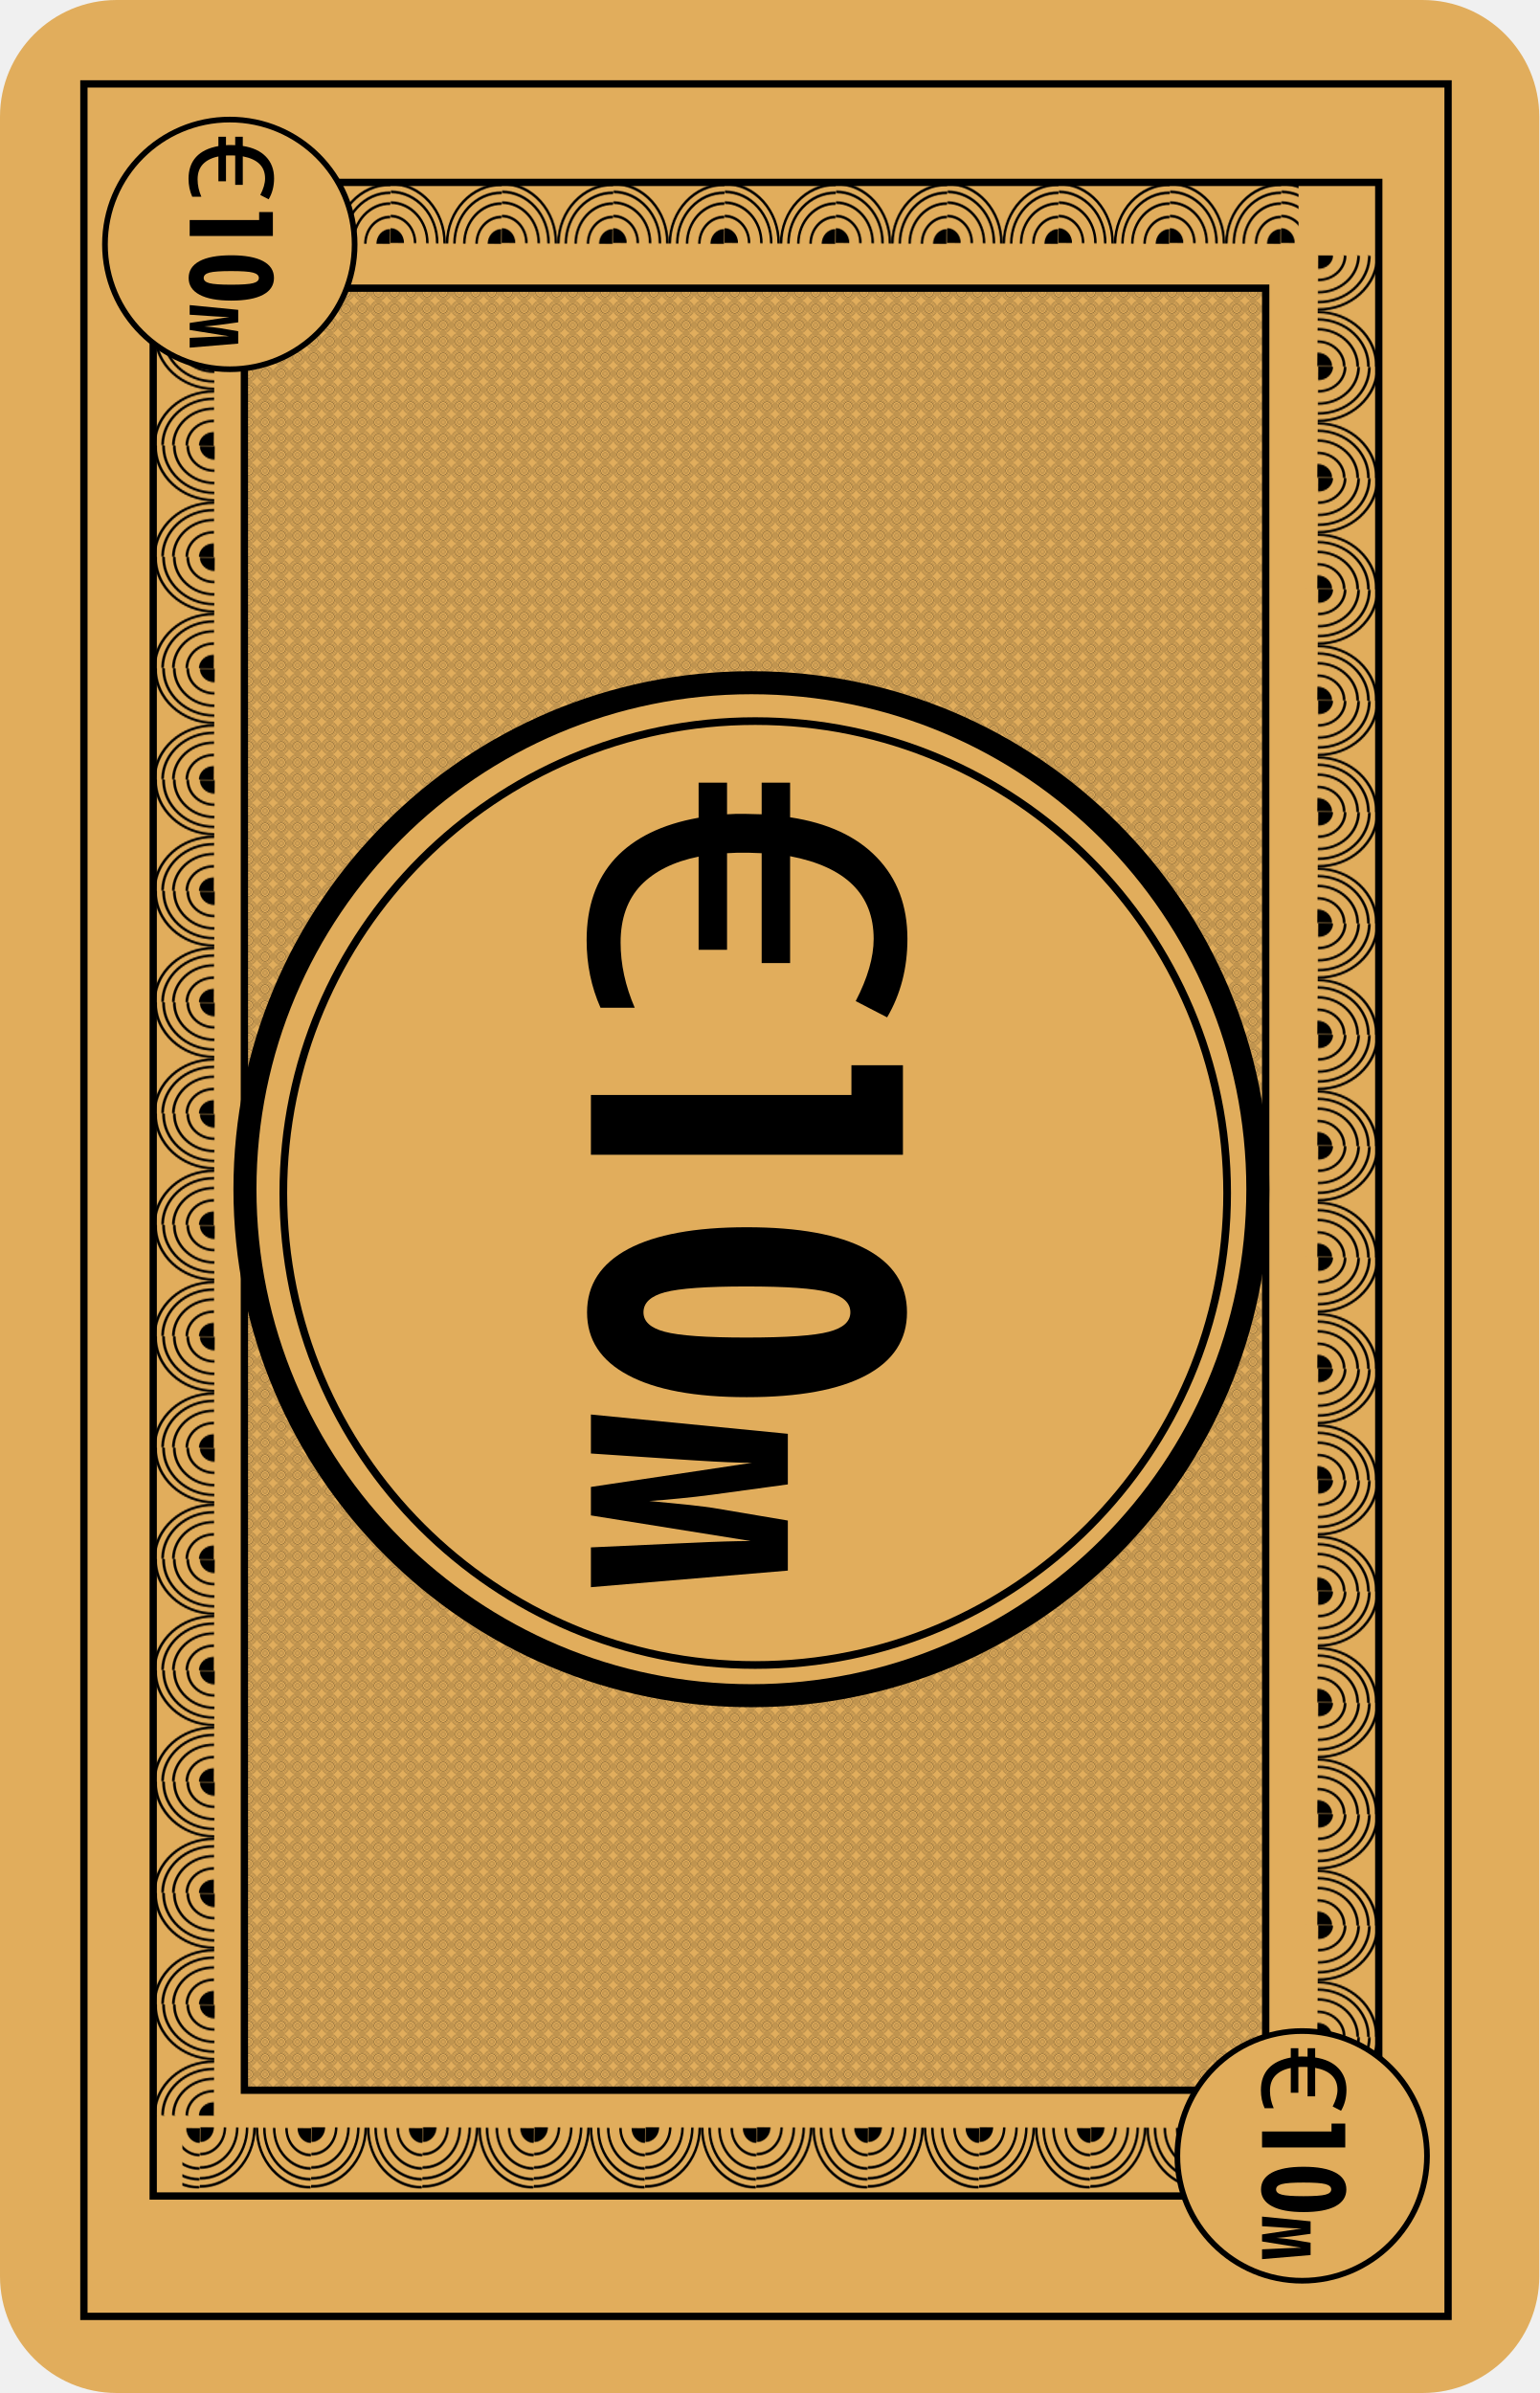
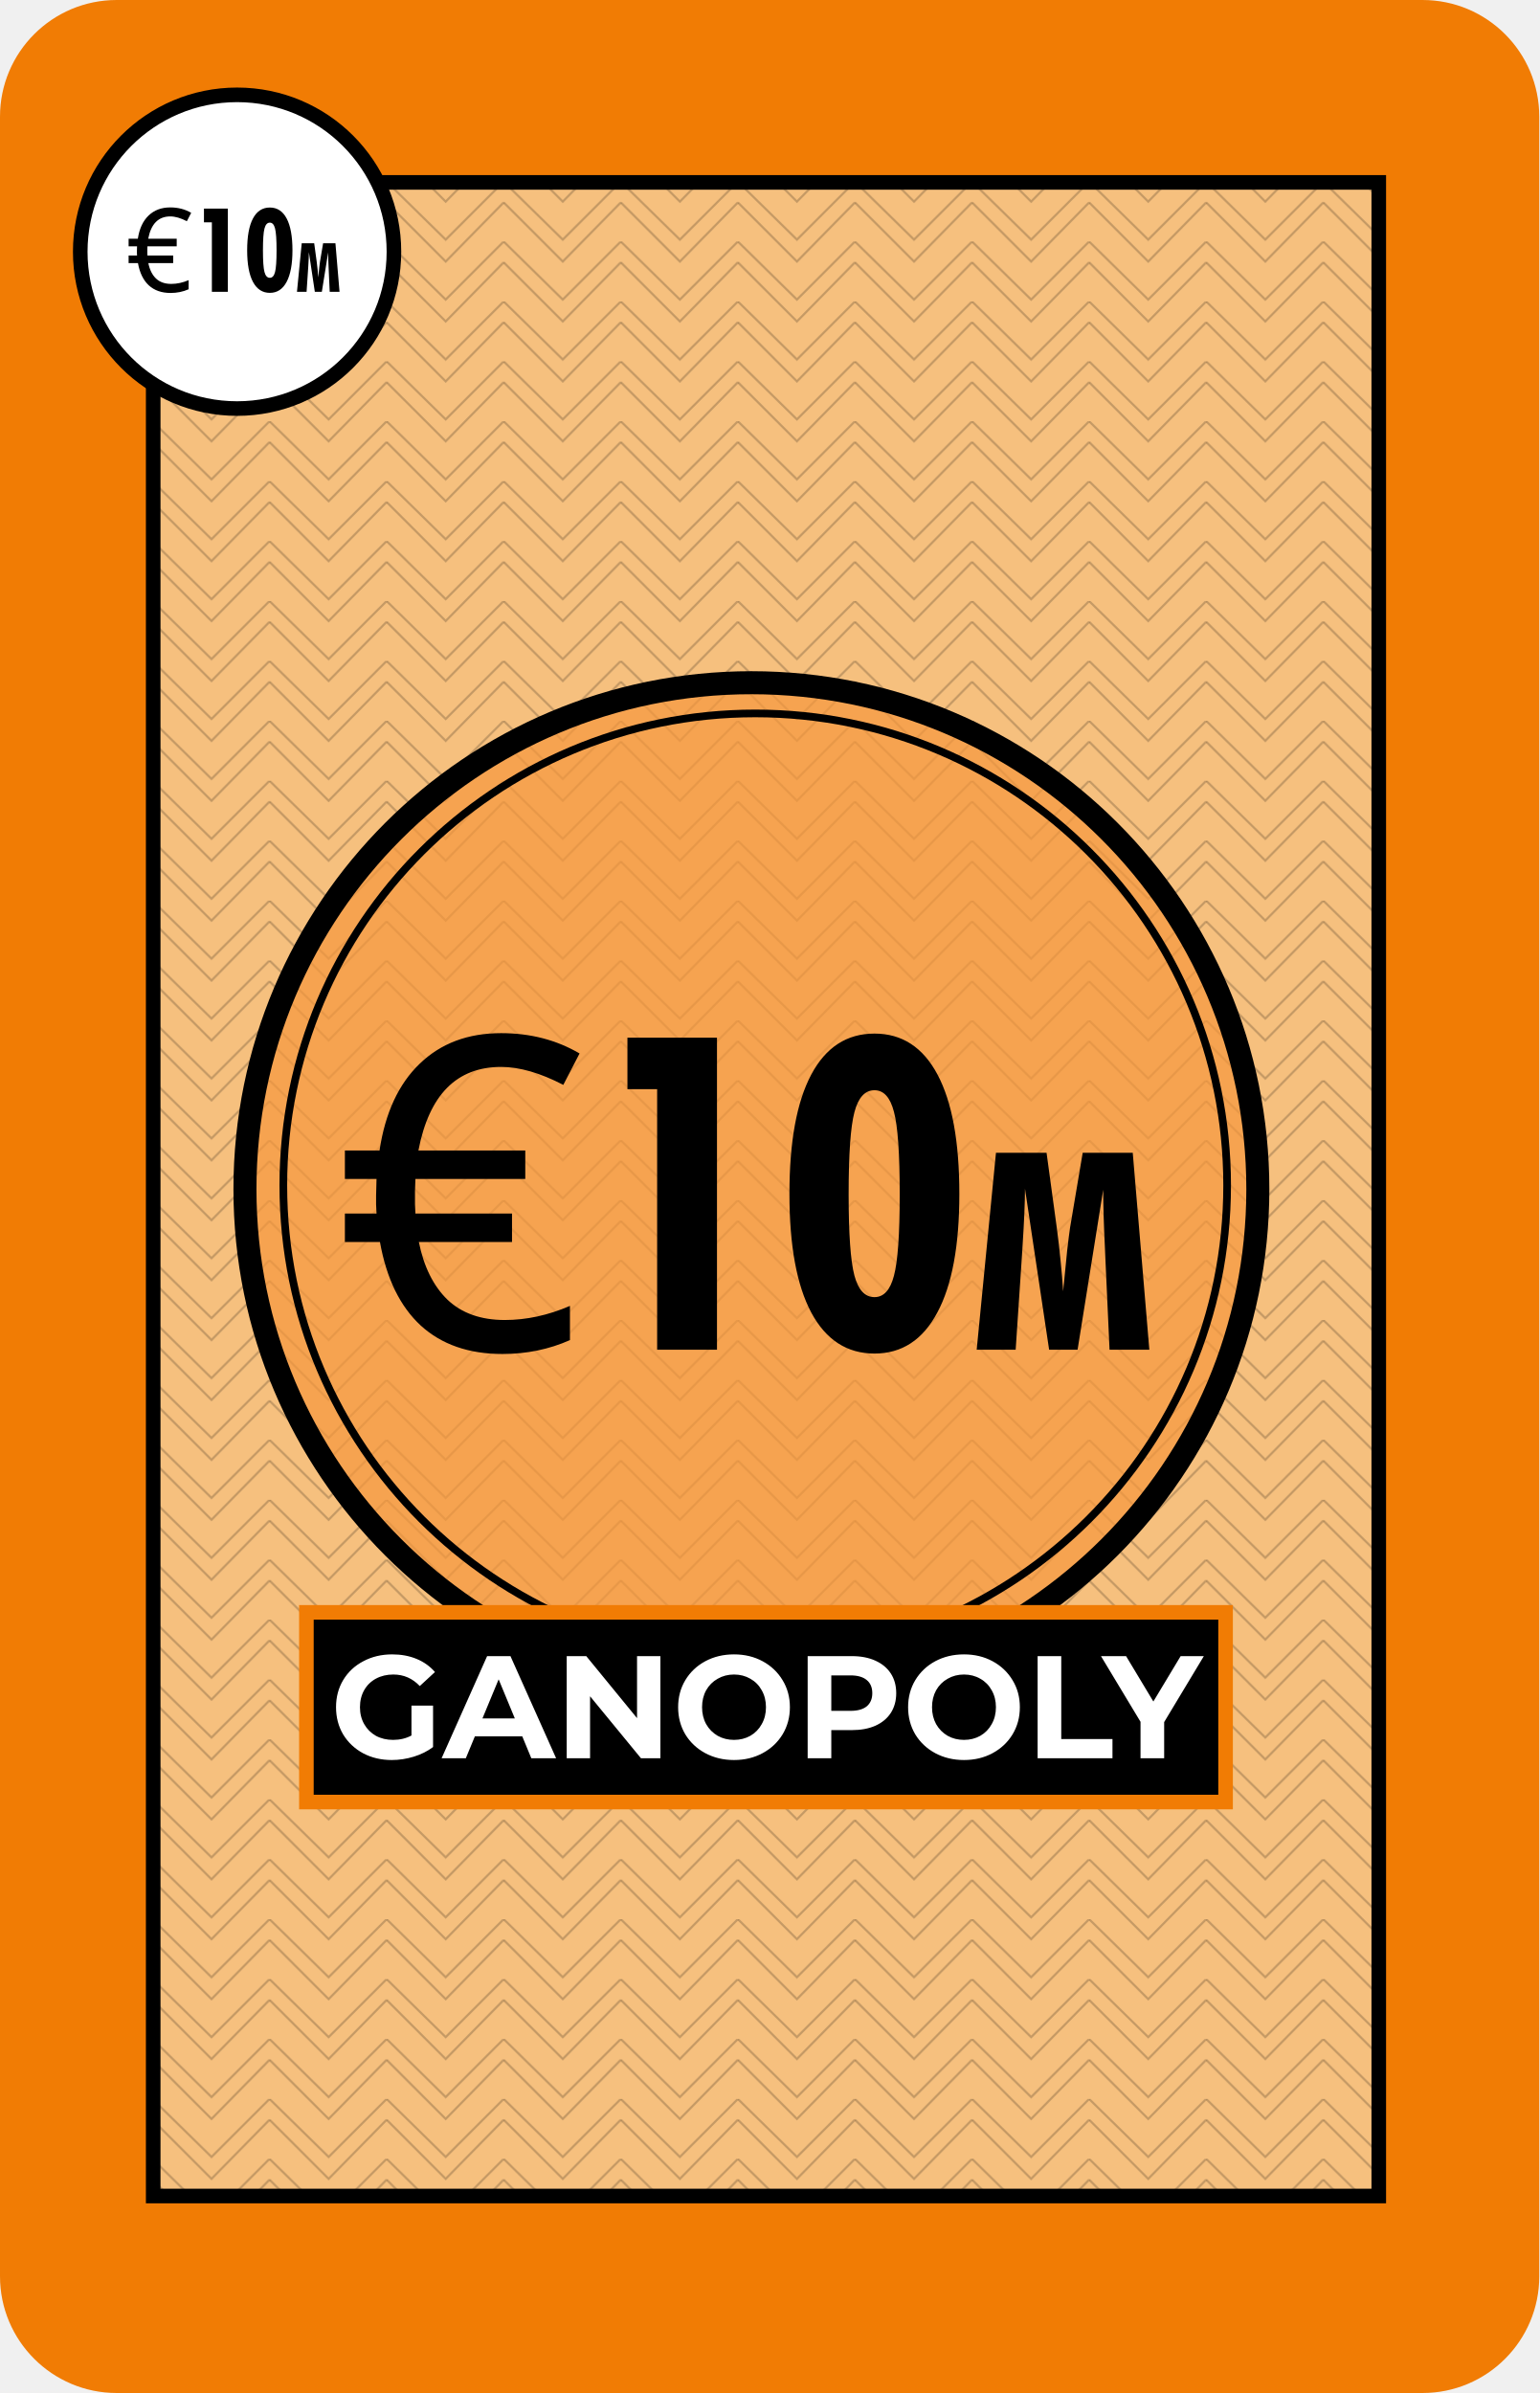
- <svg xmlns="http://www.w3.org/2000/svg" width="211" height="328" viewBox="0 0 211 328" fill="none">
-   <rect x="1.43373e-05" y="9.2231e-06" width="211" height="328" rx="16" fill="#E1AD5C" />
-   <rect x="11.5" y="11.5" width="187" height="306" fill="#E1AD5C" stroke="black" />
-   <rect x="21" y="25" width="168" height="276" fill="#E1AD5C" stroke="black" />
-   <rect x="189" y="35" width="255" height="10" transform="rotate(90 189 35)" fill="url(#pattern0_118_1527)" />
-   <rect x="21" y="290" width="255" height="10" transform="rotate(-90 21.0003 290)" fill="url(#pattern1_118_1527)" />
-   <rect x="23" y="25" width="155" height="10" fill="url(#pattern2_118_1527)" />
-   <rect x="180" y="300" width="155" height="10" transform="rotate(-180 180 300)" fill="url(#pattern3_118_1527)" />
-   <rect x="33.5" y="39.5" width="140" height="247" fill="url(#pattern4_118_1527)" stroke="black" />
-   <circle cx="178.5" cy="295.5" r="17.111" transform="rotate(90 178.5 295.5)" fill="#E1AD5C" stroke="black" stroke-width="0.778" />
-   <path d="M183.336 286.452C183.336 284.827 182.318 283.819 180.281 283.428L180.281 287.335L179.242 287.335L179.242 283.319L178.805 283.303L178.32 283.303L177.977 283.319L177.977 286.85L176.938 286.85L176.938 283.444C176.031 283.626 175.328 283.975 174.828 284.491C174.333 285.012 174.086 285.71 174.086 286.585C174.086 287.376 174.258 288.171 174.602 288.967L173.352 288.967C173.013 288.207 172.844 287.384 172.844 286.499C172.844 285.27 173.19 284.275 173.883 283.514C174.581 282.759 175.599 282.262 176.938 282.022L176.938 280.741L177.977 280.741L177.977 281.897L178.305 281.882L178.633 281.882L179.242 281.897L179.242 280.741L180.281 280.741L180.281 282.007C181.656 282.215 182.714 282.704 183.453 283.475C184.198 284.246 184.57 285.238 184.57 286.452C184.57 287.52 184.323 288.475 183.828 289.319L182.68 288.725C183.117 287.882 183.336 287.124 183.336 286.452ZM173 292.155L182.523 292.155L182.523 291.069L184.406 291.069L184.406 294.342L173 294.342L173 292.155ZM178.68 299.155C177.232 299.155 176.242 299.225 175.711 299.366C175.185 299.507 174.922 299.751 174.922 300.1C174.922 300.439 175.182 300.676 175.703 300.811C176.224 300.952 177.216 301.022 178.68 301.022C180.169 301.022 181.174 300.952 181.695 300.811C182.221 300.676 182.484 300.439 182.484 300.1C182.484 299.751 182.216 299.507 181.68 299.366C181.148 299.225 180.148 299.155 178.68 299.155ZM178.695 303.202C176.805 303.202 175.359 302.934 174.359 302.397C173.359 301.866 172.859 301.1 172.859 300.1C172.859 299.095 173.359 298.324 174.359 297.788C175.359 297.257 176.805 296.991 178.695 296.991C180.602 296.991 182.055 297.257 183.055 297.788C184.055 298.319 184.555 299.09 184.555 300.1C184.555 301.105 184.055 301.874 183.055 302.405C182.055 302.936 180.602 303.202 178.695 303.202ZM173 303.82L179.654 304.471L179.654 306.18L177.115 306.527C176.729 306.578 176.359 306.621 176.003 306.654C175.651 306.691 175.308 306.72 174.973 306.741C175.56 306.796 176.021 306.841 176.359 306.878C176.699 306.917 176.951 306.949 177.115 306.973L179.654 307.402L179.654 309.092L173 309.653L173 308.309L176.09 308.167C176.163 308.164 176.272 308.16 176.418 308.154C177.226 308.114 177.888 308.094 178.405 308.094L173 307.229L173 306.267L178.441 305.451C177.989 305.451 177.342 305.424 176.5 305.369C176.309 305.357 176.166 305.348 176.072 305.342L173 305.137L173 303.82Z" fill="black" />
-   <circle cx="31.5" cy="33.5" r="17.111" transform="rotate(90 31.5 33.5)" fill="#E1AD5C" stroke="black" stroke-width="0.778" />
-   <path d="M36.336 24.452C36.336 22.827 35.318 21.819 33.281 21.428L33.281 25.335L32.242 25.335L32.242 21.319L31.805 21.303L31.32 21.303L30.977 21.319L30.977 24.85L29.938 24.85L29.938 21.444C29.031 21.626 28.328 21.975 27.828 22.491C27.333 23.012 27.086 23.71 27.086 24.585C27.086 25.376 27.258 26.171 27.602 26.968L26.352 26.968C26.013 26.207 25.844 25.384 25.844 24.499C25.844 23.27 26.19 22.275 26.883 21.514C27.581 20.759 28.599 20.262 29.938 20.022L29.938 18.741L30.977 18.741L30.977 19.897L31.305 19.881L31.633 19.881L32.242 19.897L32.242 18.741L33.281 18.741L33.281 20.006C34.656 20.215 35.714 20.704 36.453 21.475C37.198 22.246 37.57 23.238 37.57 24.452C37.57 25.52 37.323 26.475 36.828 27.319L35.68 26.725C36.117 25.881 36.336 25.124 36.336 24.452ZM26 30.155L35.523 30.155L35.523 29.069L37.406 29.069L37.406 32.343L26 32.343L26 30.155ZM31.68 37.155C30.232 37.155 29.242 37.225 28.711 37.366C28.185 37.507 27.922 37.751 27.922 38.1C27.922 38.439 28.182 38.676 28.703 38.811C29.224 38.952 30.216 39.022 31.68 39.022C33.169 39.022 34.175 38.952 34.695 38.811C35.221 38.676 35.484 38.439 35.484 38.1C35.484 37.751 35.216 37.507 34.68 37.366C34.148 37.225 33.148 37.155 31.68 37.155ZM31.695 41.202C29.805 41.202 28.359 40.934 27.359 40.397C26.359 39.866 25.859 39.1 25.859 38.1C25.859 37.095 26.359 36.324 27.359 35.788C28.359 35.257 29.805 34.991 31.695 34.991C33.602 34.991 35.055 35.257 36.055 35.788C37.055 36.319 37.555 37.09 37.555 38.1C37.555 39.105 37.055 39.874 36.055 40.405C35.055 40.936 33.602 41.202 31.695 41.202ZM26 41.82L32.654 42.471L32.654 44.18L30.115 44.527C29.729 44.578 29.359 44.621 29.003 44.654C28.651 44.691 28.308 44.72 27.973 44.741C28.56 44.796 29.021 44.841 29.359 44.878C29.699 44.917 29.951 44.949 30.115 44.973L32.654 45.402L32.654 47.093L26 47.653L26 46.309L29.09 46.167C29.163 46.164 29.272 46.16 29.418 46.154C30.226 46.114 30.889 46.094 31.405 46.094L26 45.228L26 44.267L31.441 43.451C30.989 43.451 30.342 43.424 29.5 43.369C29.309 43.357 29.166 43.348 29.072 43.342L26 43.137L26 41.82Z" fill="black" />
-   <circle cx="103" cy="163" r="69.422" transform="rotate(90 103 163)" fill="#E1AD5C" stroke="black" stroke-width="3.156" />
-   <path d="M168.214 163.526C168.214 199.253 139.253 228.215 103.526 228.215C67.799 228.215 38.837 199.253 38.837 163.526C38.837 127.8 67.799 98.838 103.526 98.838C139.253 98.838 168.214 127.8 168.214 163.526Z" stroke="black" stroke-width="1.052" />
-   <path d="M119.76 128.693C119.76 122.599 115.941 118.82 108.305 117.355L108.305 132.003L104.408 132.003L104.408 116.945L102.768 116.886L100.951 116.886L99.662 116.945L99.662 130.187L95.766 130.187L95.766 117.414C92.367 118.097 89.731 119.406 87.856 121.339C86 123.293 85.072 125.91 85.072 129.191C85.072 132.16 85.717 135.138 87.006 138.127L82.318 138.127C81.049 135.275 80.414 132.189 80.414 128.869C80.414 124.259 81.713 120.529 84.311 117.677C86.928 114.845 90.746 112.98 95.766 112.082L95.766 107.277L99.662 107.277L99.662 111.613L100.893 111.554L102.123 111.554L104.408 111.613L104.408 107.277L108.305 107.277L108.305 112.023C113.461 112.804 117.426 114.64 120.199 117.531C122.992 120.421 124.389 124.142 124.389 128.693C124.389 132.697 123.461 136.281 121.605 139.445L117.299 137.218C118.939 134.054 119.76 131.212 119.76 128.693ZM81 150.08L116.713 150.08L116.713 146.007L123.773 146.007L123.773 158.283L81 158.283L81 150.08ZM102.299 176.33C96.869 176.33 93.158 176.593 91.166 177.121C89.193 177.648 88.207 178.566 88.207 179.875C88.207 181.144 89.184 182.033 91.137 182.541C93.09 183.068 96.811 183.332 102.299 183.332C107.885 183.332 111.654 183.068 113.607 182.541C115.58 182.033 116.566 181.144 116.566 179.875C116.566 178.566 115.561 177.648 113.549 177.121C111.557 176.593 107.807 176.33 102.299 176.33ZM102.357 191.505C95.268 191.505 89.848 190.5 86.098 188.488C82.348 186.496 80.473 183.625 80.473 179.875C80.473 176.105 82.348 173.214 86.098 171.203C89.848 169.21 95.268 168.214 102.357 168.214C109.506 168.214 114.955 169.21 118.705 171.203C122.455 173.195 124.33 176.085 124.33 179.875C124.33 183.644 122.455 186.525 118.705 188.517C114.955 190.509 109.506 191.505 102.357 191.505ZM81 193.882L107.995 196.527L107.995 203.46L97.696 204.865C96.131 205.075 94.627 205.247 93.185 205.383C91.755 205.531 90.362 205.648 89.006 205.734C91.385 205.956 93.259 206.141 94.627 206.289C96.007 206.449 97.031 206.579 97.696 206.677L107.995 208.415L107.995 215.275L81 217.549L81 212.095L93.536 211.522C93.832 211.509 94.275 211.491 94.867 211.466C98.146 211.306 100.833 211.226 102.929 211.226L81 207.713L81 203.811L103.077 200.502C101.24 200.502 98.614 200.391 95.2 200.169C94.423 200.12 93.844 200.083 93.462 200.058L81 199.226L81 193.882Z" fill="black" />
+ <svg xmlns="http://www.w3.org/2000/svg" xmlns:xlink="http://www.w3.org/1999/xlink" width="211" height="328" viewBox="0 0 211 328" fill="none">
+   <rect x="2.95961e-05" y="9.2231e-06" width="211" height="328" rx="16" fill="#F17C04" />
+   <rect x="21" y="25" width="168" height="276" fill="#F7D09C" fill-opacity="0.8" />
+   <rect x="21" y="25" width="168" height="276" fill="url(#pattern0_129_2262)" />
+   <rect x="21" y="25" width="168" height="276" stroke="black" stroke-width="2" />
+   <path d="M54 34.5C54 46.374 44.374 56 32.5 56C20.626 56 11 46.374 11 34.5C11 22.626 20.626 13 32.5 13C44.374 13 54 22.626 54 34.5Z" fill="white" stroke="black" stroke-width="2" />
+   <path d="M23.34 29.664C21.715 29.664 20.708 30.682 20.317 32.719L24.223 32.719L24.223 33.758L20.208 33.758L20.192 34.195L20.192 34.68L20.208 35.023L23.739 35.023L23.739 36.062L20.333 36.062C20.515 36.969 20.864 37.672 21.38 38.172C21.9 38.667 22.598 38.914 23.473 38.914C24.265 38.914 25.059 38.742 25.856 38.398L25.856 39.648C25.096 39.987 24.273 40.156 23.387 40.156C22.158 40.156 21.163 39.81 20.403 39.117C19.648 38.419 19.15 37.401 18.911 36.062L17.63 36.062L17.63 35.023L18.786 35.023L18.77 34.695L18.77 34.367L18.786 33.758L17.63 33.758L17.63 32.719L18.895 32.719C19.104 31.344 19.593 30.287 20.364 29.547C21.135 28.802 22.127 28.43 23.34 28.43C24.408 28.43 25.364 28.677 26.208 29.172L25.614 30.32C24.77 29.883 24.012 29.664 23.34 29.664ZM29.044 40L29.044 30.477L27.958 30.477L27.958 28.594L31.231 28.594L31.231 40L29.044 40ZM36.044 34.32C36.044 35.768 36.114 36.758 36.255 37.289C36.395 37.815 36.64 38.078 36.989 38.078C37.328 38.078 37.565 37.818 37.7 37.297C37.84 36.776 37.911 35.784 37.911 34.32C37.911 32.831 37.84 31.826 37.7 31.305C37.565 30.779 37.328 30.516 36.989 30.516C36.64 30.516 36.395 30.784 36.255 31.32C36.114 31.852 36.044 32.852 36.044 34.32ZM40.09 34.305C40.09 36.195 39.822 37.641 39.286 38.641C38.755 39.641 37.989 40.141 36.989 40.141C35.984 40.141 35.213 39.641 34.676 38.641C34.145 37.641 33.88 36.195 33.88 34.305C33.88 32.398 34.145 30.945 34.676 29.945C35.208 28.945 35.978 28.445 36.989 28.445C37.994 28.445 38.762 28.945 39.294 29.945C39.825 30.945 40.09 32.398 40.09 34.305ZM40.708 40L41.36 33.346L43.069 33.346L43.415 35.885C43.467 36.271 43.51 36.641 43.543 36.997C43.579 37.349 43.608 37.693 43.63 38.027C43.684 37.44 43.73 36.978 43.766 36.641C43.806 36.301 43.838 36.049 43.862 35.885L44.29 33.346L45.981 33.346L46.542 40L45.197 40L45.056 36.91C45.053 36.837 45.048 36.728 45.042 36.582C45.003 35.774 44.983 35.112 44.983 34.595L44.117 40L43.156 40L42.34 34.559C42.34 35.011 42.312 35.658 42.258 36.5C42.246 36.691 42.237 36.834 42.23 36.928L42.025 40L40.708 40Z" fill="black" />
+   <circle cx="103" cy="163" r="69.422" fill="#F7983D" fill-opacity="0.7" stroke="black" stroke-width="3.156" />
+   <path d="M103.526 97.786C139.253 97.786 168.214 126.748 168.214 162.475C168.214 198.201 139.253 227.163 103.526 227.163C67.799 227.163 38.837 198.201 38.837 162.475C38.837 126.748 67.799 97.786 103.526 97.786Z" stroke="black" stroke-width="1.052" />
+   <path d="M68.693 146.24C62.599 146.24 58.82 150.059 57.355 157.695L72.004 157.695L72.004 161.592L56.945 161.592L56.886 163.232L56.886 165.049L56.945 166.338L70.187 166.338L70.187 170.234L57.414 170.234C58.097 173.633 59.406 176.27 61.34 178.145C63.293 180 65.91 180.928 69.191 180.928C72.16 180.928 75.138 180.283 78.127 178.994L78.127 183.682C75.275 184.951 72.189 185.586 68.869 185.586C64.259 185.586 60.529 184.287 57.677 181.689C54.845 179.072 52.98 175.254 52.082 170.234L47.277 170.234L47.277 166.338L51.613 166.338L51.554 165.107L51.554 163.877L51.613 161.592L47.277 161.592L47.277 157.695L52.023 157.695C52.804 152.539 54.64 148.574 57.531 145.801C60.422 143.008 64.142 141.611 68.693 141.611C72.697 141.611 76.281 142.539 79.445 144.395L77.218 148.701C74.054 147.061 71.213 146.24 68.693 146.24ZM90.08 185L90.08 149.287L86.007 149.287L86.007 142.227L98.283 142.227L98.283 185L90.08 185ZM116.33 163.701C116.33 169.131 116.593 172.842 117.121 174.834C117.648 176.807 118.566 177.793 119.875 177.793C121.144 177.793 122.033 176.816 122.541 174.863C123.068 172.91 123.332 169.189 123.332 163.701C123.332 158.115 123.068 154.346 122.541 152.393C122.033 150.42 121.144 149.434 119.875 149.434C118.566 149.434 117.648 150.439 117.121 152.451C116.593 154.443 116.33 158.193 116.33 163.701ZM131.506 163.643C131.506 170.732 130.5 176.152 128.488 179.902C126.496 183.652 123.625 185.527 119.875 185.527C116.105 185.527 113.215 183.652 111.203 179.902C109.211 176.152 108.215 170.732 108.215 163.643C108.215 156.494 109.211 151.045 111.203 147.295C113.195 143.545 116.086 141.67 119.875 141.67C123.644 141.67 126.525 143.545 128.517 147.295C130.509 151.045 131.506 156.494 131.506 163.643ZM133.883 185L136.527 158.005L143.46 158.005L144.865 168.304C145.075 169.869 145.248 171.373 145.383 172.815C145.531 174.245 145.648 175.638 145.734 176.994C145.956 174.615 146.141 172.741 146.289 171.373C146.449 169.993 146.579 168.97 146.677 168.304L148.415 158.005L155.275 158.005L157.549 185L152.095 185L151.522 172.464C151.509 172.168 151.491 171.725 151.466 171.133C151.306 167.854 151.226 165.167 151.226 163.071L147.713 185L143.812 185L140.502 162.923C140.502 164.76 140.391 167.386 140.169 170.8C140.12 171.577 140.083 172.156 140.058 172.538L139.226 185L133.883 185Z" fill="black" />
+   <rect x="42" y="221" width="126" height="26" fill="black" stroke="#F17C04" stroke-width="2" />
+   <path d="M56.403 233.78H59.363V239.46C58.603 240.033 57.723 240.473 56.723 240.78C55.723 241.087 54.717 241.24 53.703 241.24C52.25 241.24 50.943 240.933 49.783 240.32C48.623 239.693 47.71 238.833 47.043 237.74C46.39 236.633 46.063 235.387 46.063 234C46.063 232.613 46.39 231.373 47.043 230.28C47.71 229.173 48.63 228.313 49.803 227.7C50.977 227.073 52.297 226.76 53.763 226.76C54.99 226.76 56.103 226.967 57.103 227.38C58.103 227.793 58.943 228.393 59.623 229.18L57.543 231.1C56.543 230.047 55.337 229.52 53.923 229.52C53.03 229.52 52.237 229.707 51.543 230.08C50.85 230.453 50.31 230.98 49.923 231.66C49.537 232.34 49.343 233.12 49.343 234C49.343 234.867 49.537 235.64 49.923 236.32C50.31 237 50.843 237.533 51.523 237.92C52.217 238.293 53.003 238.48 53.883 238.48C54.817 238.48 55.657 238.28 56.403 237.88V233.78ZM71.593 238H65.093L63.853 241H60.533L66.773 227H69.973L76.233 241H72.833L71.593 238ZM70.573 235.54L68.353 230.18L66.133 235.54H70.573ZM90.525 227V241H87.865L80.885 232.5V241H77.685V227H80.365L87.325 235.5V227H90.525ZM100.618 241.24C99.164 241.24 97.851 240.927 96.678 240.3C95.518 239.673 94.604 238.813 93.938 237.72C93.284 236.613 92.958 235.373 92.958 234C92.958 232.627 93.284 231.393 93.938 230.3C94.604 229.193 95.518 228.327 96.678 227.7C97.851 227.073 99.164 226.76 100.618 226.76C102.071 226.76 103.378 227.073 104.538 227.7C105.698 228.327 106.611 229.193 107.278 230.3C107.944 231.393 108.278 232.627 108.278 234C108.278 235.373 107.944 236.613 107.278 237.72C106.611 238.813 105.698 239.673 104.538 240.3C103.378 240.927 102.071 241.24 100.618 241.24ZM100.618 238.48C101.444 238.48 102.191 238.293 102.858 237.92C103.524 237.533 104.044 237 104.418 236.32C104.804 235.64 104.998 234.867 104.998 234C104.998 233.133 104.804 232.36 104.418 231.68C104.044 231 103.524 230.473 102.858 230.1C102.191 229.713 101.444 229.52 100.618 229.52C99.791 229.52 99.044 229.713 98.378 230.1C97.711 230.473 97.184 231 96.798 231.68C96.424 232.36 96.238 233.133 96.238 234C96.238 234.867 96.424 235.64 96.798 236.32C97.184 237 97.711 237.533 98.378 237.92C99.044 238.293 99.791 238.48 100.618 238.48ZM116.773 227C118.013 227 119.086 227.207 119.993 227.62C120.913 228.033 121.619 228.62 122.113 229.38C122.606 230.14 122.853 231.04 122.853 232.08C122.853 233.107 122.606 234.007 122.113 234.78C121.619 235.54 120.913 236.127 119.993 236.54C119.086 236.94 118.013 237.14 116.773 237.14H113.953V241H110.713V227H116.773ZM116.593 234.5C117.566 234.5 118.306 234.293 118.813 233.88C119.319 233.453 119.573 232.853 119.573 232.08C119.573 231.293 119.319 230.693 118.813 230.28C118.306 229.853 117.566 229.64 116.593 229.64H113.953V234.5H116.593ZM132.141 241.24C130.688 241.24 129.375 240.927 128.201 240.3C127.041 239.673 126.128 238.813 125.461 237.72C124.808 236.613 124.481 235.373 124.481 234C124.481 232.627 124.808 231.393 125.461 230.3C126.128 229.193 127.041 228.327 128.201 227.7C129.375 227.073 130.688 226.76 132.141 226.76C133.595 226.76 134.901 227.073 136.061 227.7C137.221 228.327 138.135 229.193 138.801 230.3C139.468 231.393 139.801 232.627 139.801 234C139.801 235.373 139.468 236.613 138.801 237.72C138.135 238.813 137.221 239.673 136.061 240.3C134.901 240.927 133.595 241.24 132.141 241.24ZM132.141 238.48C132.968 238.48 133.715 238.293 134.381 237.92C135.048 237.533 135.568 237 135.941 236.32C136.328 235.64 136.521 234.867 136.521 234C136.521 233.133 136.328 232.36 135.941 231.68C135.568 231 135.048 230.473 134.381 230.1C133.715 229.713 132.968 229.52 132.141 229.52C131.315 229.52 130.568 229.713 129.901 230.1C129.235 230.473 128.708 231 128.321 231.68C127.948 232.36 127.761 233.133 127.761 234C127.761 234.867 127.948 235.64 128.321 236.32C128.708 237 129.235 237.533 129.901 237.92C130.568 238.293 131.315 238.48 132.141 238.48ZM142.236 227H145.476V238.36H152.496V241H142.236V227ZM159.581 236.04V241H156.341V236L150.921 227H154.361L158.101 233.22L161.841 227H165.021L159.581 236.04Z" fill="white" />
  <defs>
-     <pattern id="pattern0_118_1527" patternUnits="userSpaceOnUse" patternTransform="matrix(15.2616 0 0 10.1164 189 35)" preserveAspectRatio="none" viewBox="7.50705e-06 0 19.077 12.645" width="1" height="1">
-       <g id="pattern0_118_1527_inner">
-         <path d="M9.494 10.456C9.543 4.727 5.333 0.045 0.09 0L0.086 0.461C5.096 0.504 9.119 4.978 9.072 10.452L9.494 10.456Z" fill="black" />
-         <path d="M8.228 10.445C8.271 5.479 4.622 1.422 0.078 1.383L0.074 1.844C4.385 1.882 7.847 5.73 7.806 10.441L8.228 10.445Z" fill="black" />
-         <path d="M6.54 10.43C6.574 6.483 3.674 3.259 0.062 3.227L0.058 3.688C3.437 3.718 6.15 6.734 6.118 10.426L6.54 10.43Z" fill="black" />
-         <path d="M4.43 10.412C4.453 7.738 2.489 5.554 0.042 5.532L0.038 5.993C2.252 6.013 4.029 7.989 4.008 10.408L4.43 10.412Z" fill="black" />
-         <path d="M2.321 10.393C2.333 8.993 1.304 7.849 0.022 7.838L0 10.373L2.321 10.393Z" fill="black" />
-         <path d="M9.494 10.456C9.543 4.727 13.834 0.119 19.077 0.165L19.073 0.626C14.063 0.582 9.963 4.985 9.915 10.459L9.494 10.456Z" fill="black" />
-         <path d="M10.759 10.466C10.802 5.501 14.521 1.508 19.065 1.548L19.061 2.009C14.75 1.971 11.222 5.76 11.181 10.47L10.759 10.466Z" fill="black" />
-         <path d="M12.447 10.481C12.481 6.535 15.437 3.36 19.049 3.392L19.045 3.853C15.666 3.824 12.901 6.793 12.869 10.485L12.447 10.481Z" fill="black" />
-         <path d="M14.557 10.499C14.58 7.826 16.582 5.676 19.029 5.697L19.025 6.158C16.811 6.139 15 8.084 14.979 10.503L14.557 10.499Z" fill="black" />
-         <path d="M16.666 10.518C16.679 9.117 17.727 7.991 19.009 8.002L18.987 10.538L16.666 10.518Z" fill="black" />
-       </g>
-     </pattern>
-     <pattern id="pattern1_118_1527" patternUnits="userSpaceOnUse" patternTransform="matrix(15.2616 0 0 10.1164 21.0003 290)" preserveAspectRatio="none" viewBox="7.50705e-06 0 19.077 12.645" width="1" height="1">
-       <g id="pattern1_118_1527_inner">
-         <path d="M9.494 10.456C9.543 4.727 5.333 0.045 0.09 0L0.086 0.461C5.096 0.504 9.119 4.978 9.072 10.452L9.494 10.456Z" fill="black" />
-         <path d="M8.228 10.445C8.271 5.479 4.622 1.422 0.078 1.383L0.074 1.844C4.385 1.882 7.847 5.73 7.806 10.441L8.228 10.445Z" fill="black" />
-         <path d="M6.54 10.43C6.574 6.483 3.674 3.259 0.062 3.227L0.058 3.688C3.437 3.718 6.15 6.734 6.118 10.426L6.54 10.43Z" fill="black" />
-         <path d="M4.43 10.412C4.453 7.738 2.489 5.554 0.042 5.532L0.038 5.993C2.252 6.013 4.029 7.989 4.008 10.408L4.43 10.412Z" fill="black" />
-         <path d="M2.321 10.393C2.333 8.993 1.304 7.849 0.022 7.838L0 10.373L2.321 10.393Z" fill="black" />
-         <path d="M9.494 10.456C9.543 4.727 13.834 0.119 19.077 0.165L19.073 0.626C14.063 0.582 9.963 4.985 9.915 10.459L9.494 10.456Z" fill="black" />
-         <path d="M10.759 10.466C10.802 5.501 14.521 1.508 19.065 1.548L19.061 2.009C14.75 1.971 11.222 5.76 11.181 10.47L10.759 10.466Z" fill="black" />
-         <path d="M12.447 10.481C12.481 6.535 15.437 3.36 19.049 3.392L19.045 3.853C15.666 3.824 12.901 6.793 12.869 10.485L12.447 10.481Z" fill="black" />
-         <path d="M14.557 10.499C14.58 7.826 16.582 5.676 19.029 5.697L19.025 6.158C16.811 6.139 15 8.084 14.979 10.503L14.557 10.499Z" fill="black" />
-         <path d="M16.666 10.518C16.679 9.117 17.727 7.991 19.009 8.002L18.987 10.538L16.666 10.518Z" fill="black" />
-       </g>
-     </pattern>
-     <pattern id="pattern2_118_1527" patternUnits="userSpaceOnUse" patternTransform="matrix(15.2616 0 0 10.1164 23.0003 25)" preserveAspectRatio="none" viewBox="7.50705e-06 0 19.077 12.645" width="1" height="1">
-       <g id="pattern2_118_1527_inner">
-         <path d="M9.494 10.456C9.543 4.727 5.333 0.045 0.09 0L0.086 0.461C5.096 0.504 9.119 4.978 9.072 10.452L9.494 10.456Z" fill="black" />
-         <path d="M8.228 10.445C8.271 5.479 4.622 1.422 0.078 1.383L0.074 1.844C4.385 1.882 7.847 5.73 7.806 10.441L8.228 10.445Z" fill="black" />
-         <path d="M6.54 10.43C6.574 6.483 3.674 3.259 0.062 3.227L0.058 3.688C3.437 3.718 6.15 6.734 6.118 10.426L6.54 10.43Z" fill="black" />
-         <path d="M4.43 10.412C4.453 7.738 2.489 5.554 0.042 5.532L0.038 5.993C2.252 6.013 4.029 7.989 4.008 10.408L4.43 10.412Z" fill="black" />
-         <path d="M2.321 10.393C2.333 8.993 1.304 7.849 0.022 7.838L0 10.373L2.321 10.393Z" fill="black" />
-         <path d="M9.494 10.456C9.543 4.727 13.834 0.119 19.077 0.165L19.073 0.626C14.063 0.582 9.963 4.985 9.915 10.459L9.494 10.456Z" fill="black" />
-         <path d="M10.759 10.466C10.802 5.501 14.521 1.508 19.065 1.548L19.061 2.009C14.75 1.971 11.222 5.76 11.181 10.47L10.759 10.466Z" fill="black" />
-         <path d="M12.447 10.481C12.481 6.535 15.437 3.36 19.049 3.392L19.045 3.853C15.666 3.824 12.901 6.793 12.869 10.485L12.447 10.481Z" fill="black" />
-         <path d="M14.557 10.499C14.58 7.826 16.582 5.676 19.029 5.697L19.025 6.158C16.811 6.139 15 8.084 14.979 10.503L14.557 10.499Z" fill="black" />
-         <path d="M16.666 10.518C16.679 9.117 17.727 7.991 19.009 8.002L18.987 10.538L16.666 10.518Z" fill="black" />
-       </g>
-     </pattern>
-     <pattern id="pattern3_118_1527" patternUnits="userSpaceOnUse" patternTransform="matrix(15.2616 0 0 10.1164 180 300)" preserveAspectRatio="none" viewBox="7.50705e-06 0 19.077 12.645" width="1" height="1">
-       <g id="pattern3_118_1527_inner">
-         <path d="M9.494 10.456C9.543 4.727 5.333 0.045 0.09 0L0.086 0.461C5.096 0.504 9.119 4.978 9.072 10.452L9.494 10.456Z" fill="black" />
-         <path d="M8.228 10.445C8.271 5.479 4.622 1.422 0.078 1.383L0.074 1.844C4.385 1.882 7.847 5.73 7.806 10.441L8.228 10.445Z" fill="black" />
-         <path d="M6.54 10.43C6.574 6.483 3.674 3.259 0.062 3.227L0.058 3.688C3.437 3.718 6.15 6.734 6.118 10.426L6.54 10.43Z" fill="black" />
-         <path d="M4.43 10.412C4.453 7.738 2.489 5.554 0.042 5.532L0.038 5.993C2.252 6.013 4.029 7.989 4.008 10.408L4.43 10.412Z" fill="black" />
-         <path d="M2.321 10.393C2.333 8.993 1.304 7.849 0.022 7.838L0 10.373L2.321 10.393Z" fill="black" />
-         <path d="M9.494 10.456C9.543 4.727 13.834 0.119 19.077 0.165L19.073 0.626C14.063 0.582 9.963 4.985 9.915 10.459L9.494 10.456Z" fill="black" />
-         <path d="M10.759 10.466C10.802 5.501 14.521 1.508 19.065 1.548L19.061 2.009C14.75 1.971 11.222 5.76 11.181 10.47L10.759 10.466Z" fill="black" />
-         <path d="M12.447 10.481C12.481 6.535 15.437 3.36 19.049 3.392L19.045 3.853C15.666 3.824 12.901 6.793 12.869 10.485L12.447 10.481Z" fill="black" />
-         <path d="M14.557 10.499C14.58 7.826 16.582 5.676 19.029 5.697L19.025 6.158C16.811 6.139 15 8.084 14.979 10.503L14.557 10.499Z" fill="black" />
-         <path d="M16.666 10.518C16.679 9.117 17.727 7.991 19.009 8.002L18.987 10.538L16.666 10.518Z" fill="black" />
-       </g>
-     </pattern>
-     <pattern id="pattern4_118_1527" patternUnits="userSpaceOnUse" patternTransform="matrix(2.22 0 0 2.22 33 39)" preserveAspectRatio="none" viewBox="0 0 111 111" width="1" height="1">
-       <g id="pattern4_118_1527_inner">
-         <circle cx="55.5" cy="55.5" r="55" stroke="black" />
-         <circle cx="55.5" cy="55.5" r="47.975" stroke="black" />
-         <circle cx="55.5" cy="55.5" r="38.139" stroke="black" />
-         <circle cx="55.5" cy="55.5" r="29.709" stroke="black" />
-         <circle cx="55.5" cy="55.5" r="29.709" stroke="black" />
-         <circle cx="55.5" cy="55.5" r="17.063" stroke="black" />
-         <circle cx="55.5" cy="55.5" r="8.633" stroke="black" />
+     <pattern id="pattern0_129_2262" patternUnits="userSpaceOnUse" patternTransform="matrix(16.05 0 0 8.2125 20.894 24.8931)" preserveAspectRatio="none" viewBox="-0.354 -0.356 53.5 27.375" width="1" height="1">
+       <use xlink:href="#pattern0_129_2262_inner" transform="translate(-53.5 -27.375)" />
+       <use xlink:href="#pattern0_129_2262_inner" transform="translate(0 -27.375)" />
+       <use xlink:href="#pattern0_129_2262_inner" transform="translate(-53.5 0)" />
+       <g id="pattern0_129_2262_inner">
+         <path d="M0 0L27 26.5L53.5 0M0 9.5L27 36.5L53.5 9.5" stroke="black" stroke-opacity="0.2" />
      </g>
    </pattern>
  </defs>
</svg>
